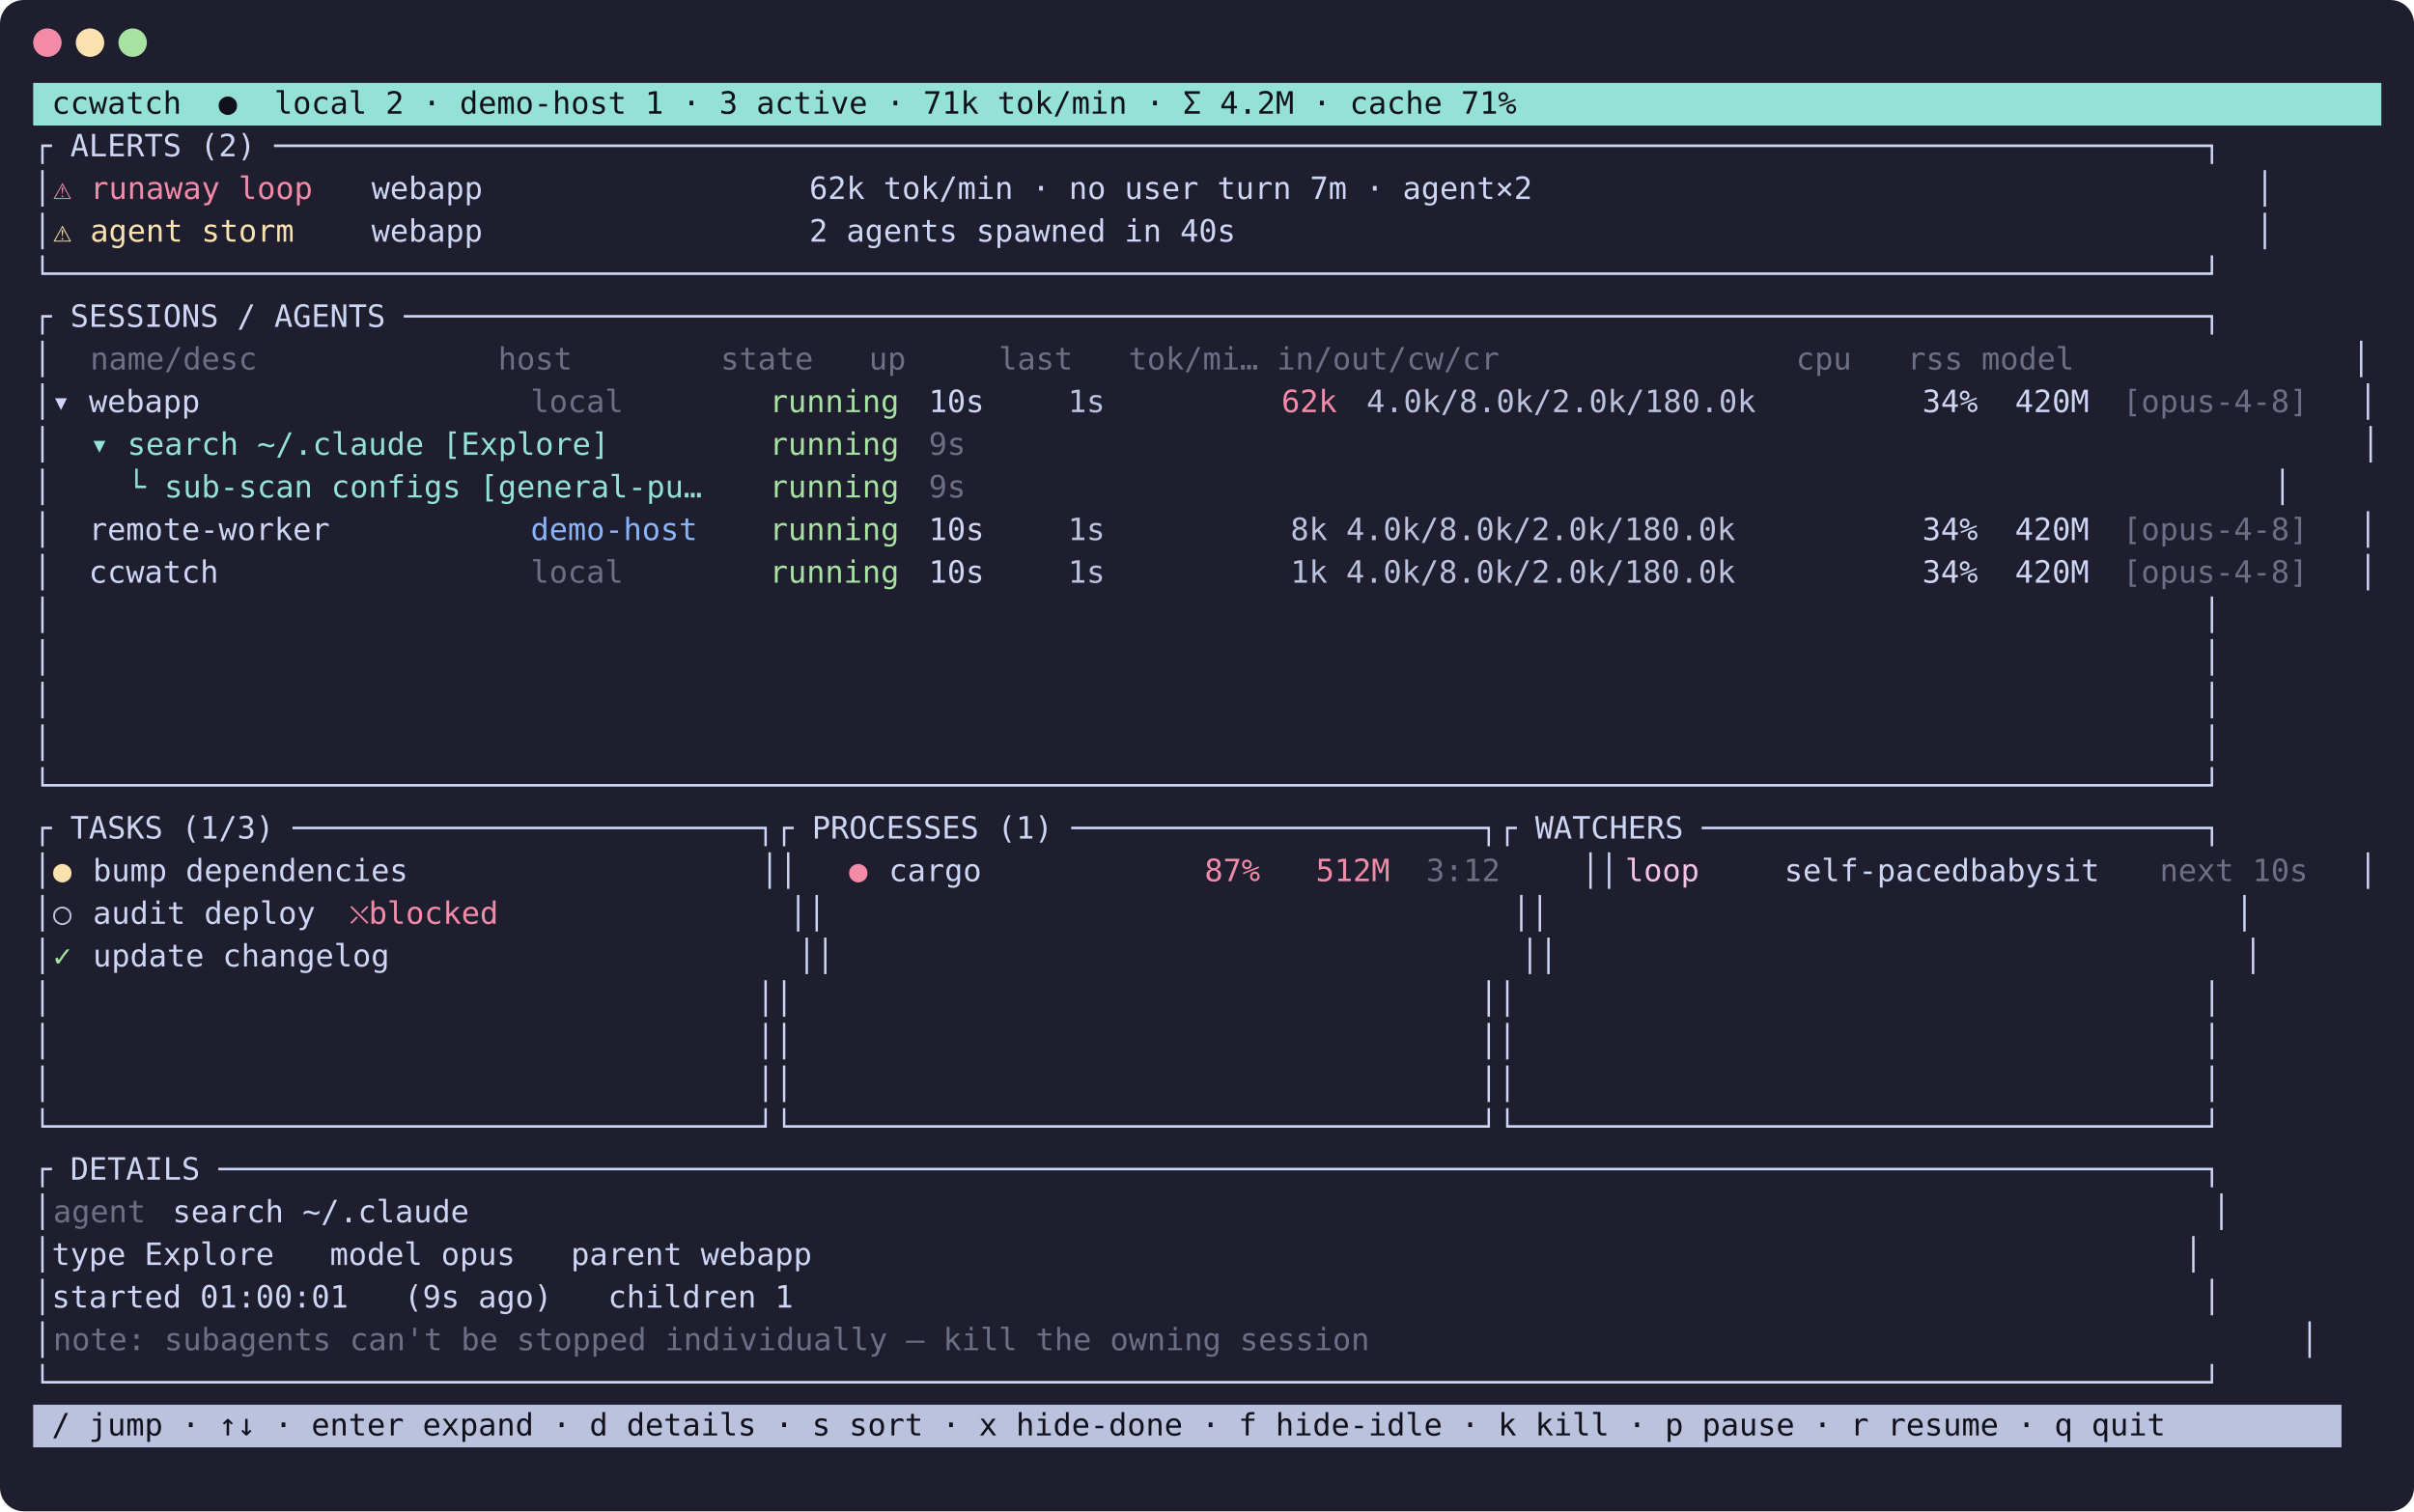
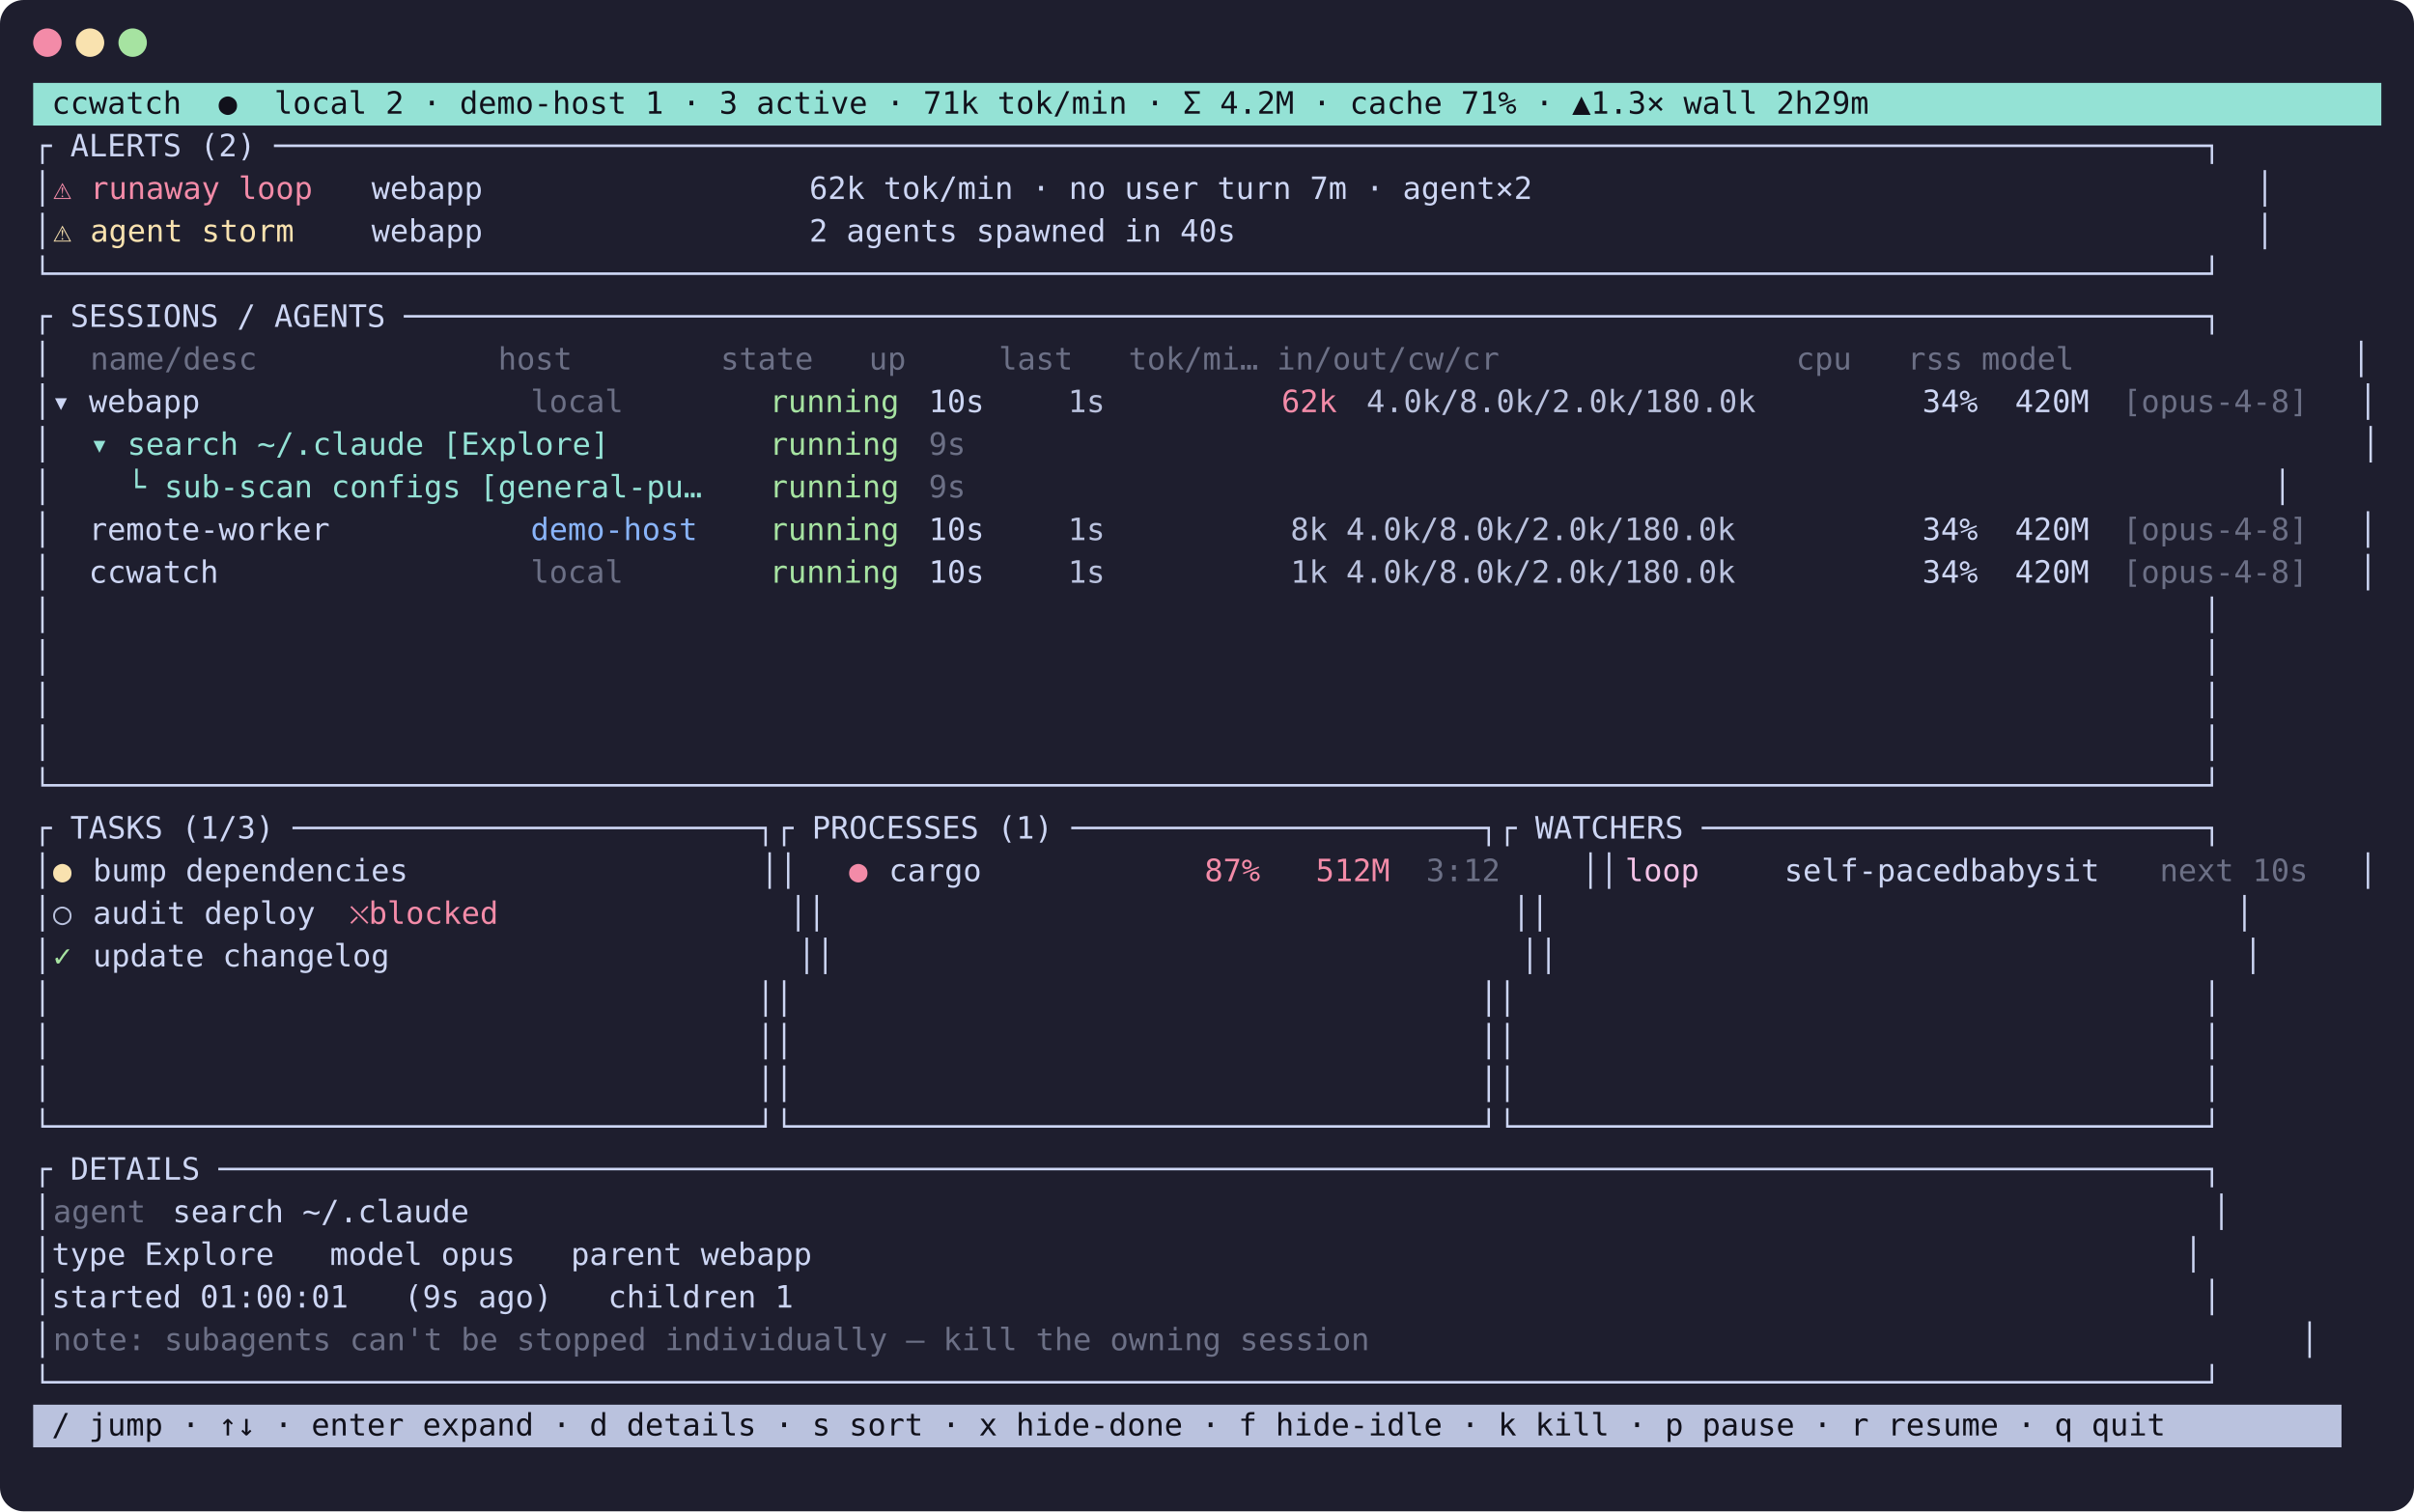
<svg xmlns="http://www.w3.org/2000/svg" viewBox="0 0 1019 638" font-family="SFMono-Regular,Menlo,Consolas,monospace" font-size="13">
  <rect width="1019" height="638" rx="10" fill="#1e1e2e" />
  <circle cx="20" cy="18" r="6" fill="#f38ba8" />
  <circle cx="38" cy="18" r="6" fill="#f9e2af" />
  <circle cx="56" cy="18" r="6" fill="#a6e3a1" />
  <rect x="14.0" y="35.0" width="991.2" height="18" fill="#94e2d5" />
-   <text x="14.0" y="48.0" xml:space="preserve" fill="#11111b"> ccwatch  ●  local 2 · demo-host 1 · 3 active · 71k tok/min · Σ 4.2M · cache 71%                                      </text>
+   <text x="14.0" y="48.0" xml:space="preserve" fill="#11111b"> ccwatch  ●  local 2 · demo-host 1 · 3 active · 71k tok/min · Σ 4.2M · cache 71% · ▲1.3× wall 2h29m                   </text>
  <text x="14.0" y="66.0" xml:space="preserve" fill="#cdd6f4">┌ ALERTS (2) ────────────────────────────────────────────────────────────────────────────────────────────────────────┐</text>
  <text x="14.0" y="84.0" xml:space="preserve" fill="#cdd6f4">│</text>
  <text x="22.4" y="84.0" xml:space="preserve" fill="#f38ba8">⚠ runaway loop  </text>
  <text x="156.8" y="84.0" xml:space="preserve" fill="#cdd6f4">webapp               </text>
  <text x="341.6" y="84.0" xml:space="preserve" fill="#cdd6f4">62k tok/min · no user turn 7m · agent×2                                       │</text>
  <text x="14.0" y="102.0" xml:space="preserve" fill="#cdd6f4">│</text>
  <text x="22.4" y="102.0" xml:space="preserve" fill="#f9e2af">⚠ agent storm   </text>
  <text x="156.8" y="102.0" xml:space="preserve" fill="#cdd6f4">webapp               </text>
  <text x="341.6" y="102.0" xml:space="preserve" fill="#cdd6f4">2 agents spawned in 40s                                                       │</text>
  <text x="14.0" y="120.0" xml:space="preserve" fill="#cdd6f4">└────────────────────────────────────────────────────────────────────────────────────────────────────────────────────┘</text>
  <text x="14.0" y="138.0" xml:space="preserve" fill="#cdd6f4">┌ SESSIONS / AGENTS ─────────────────────────────────────────────────────────────────────────────────────────────────┐</text>
  <text x="14.0" y="156.0" xml:space="preserve" fill="#cdd6f4">│</text>
  <text x="22.4" y="156.0" xml:space="preserve" fill="#6c7086">  name/desc             host        state   up     last   tok/mi… in/out/cw/cr                cpu   rss model</text>
  <text x="938.0" y="156.0" xml:space="preserve" fill="#cdd6f4">       │</text>
  <text x="14.0" y="174.0" xml:space="preserve" fill="#cdd6f4">│▾ webapp               </text>
  <text x="224.0" y="174.0" xml:space="preserve" fill="#6c7086">local       </text>
  <text x="324.8" y="174.0" xml:space="preserve" fill="#a6e3a1">running </text>
  <text x="392.0" y="174.0" xml:space="preserve" fill="#cdd6f4">10s    </text>
  <text x="450.8" y="174.0" xml:space="preserve" fill="#bac2de">1s     </text>
  <text x="509.6" y="174.0" xml:space="preserve" fill="#f38ba8">    62k </text>
  <text x="576.8" y="174.0" xml:space="preserve" fill="#bac2de">4.0k/8.0k/2.0k/180.0k      </text>
  <text x="803.6" y="174.0" xml:space="preserve" fill="#cdd6f4"> 34%  420M </text>
  <text x="896.0" y="174.0" xml:space="preserve" fill="#6c7086">[opus-4-8]</text>
  <text x="980.0" y="174.0" xml:space="preserve" fill="#cdd6f4">  │</text>
  <text x="14.0" y="192.0" xml:space="preserve" fill="#cdd6f4">│</text>
  <rect x="22.4" y="179.0" width="302.4" height="18" fill="#1e1e2e" />
  <text x="22.4" y="192.0" xml:space="preserve" fill="#94e2d5">  ▾ search ~/.claude [Explore]      </text>
  <rect x="324.8" y="179.0" width="67.2" height="18" fill="#1e1e2e" />
  <text x="324.8" y="192.0" xml:space="preserve" fill="#a6e3a1">running </text>
  <rect x="392.0" y="179.0" width="58.8" height="18" fill="#1e1e2e" />
  <text x="392.0" y="192.0" xml:space="preserve" fill="#6c7086">9s     </text>
  <rect x="450.8" y="179.0" width="546.0" height="18" fill="#1e1e2e" />
  <text x="996.8" y="192.0" xml:space="preserve" fill="#cdd6f4">│</text>
  <text x="14.0" y="210.0" xml:space="preserve" fill="#cdd6f4">│</text>
  <text x="22.4" y="210.0" xml:space="preserve" fill="#94e2d5">    └ sub-scan configs [general-pu… </text>
  <text x="324.8" y="210.0" xml:space="preserve" fill="#a6e3a1">running </text>
  <text x="392.0" y="210.0" xml:space="preserve" fill="#6c7086">9s     </text>
  <text x="450.8" y="210.0" xml:space="preserve" fill="#cdd6f4">                                                                 │</text>
  <text x="14.0" y="228.0" xml:space="preserve" fill="#cdd6f4">│  remote-worker         </text>
  <text x="224.0" y="228.0" xml:space="preserve" fill="#89b4fa">demo-host   </text>
  <text x="324.8" y="228.0" xml:space="preserve" fill="#a6e3a1">running </text>
  <text x="392.0" y="228.0" xml:space="preserve" fill="#cdd6f4">10s    </text>
  <text x="450.8" y="228.0" xml:space="preserve" fill="#bac2de">1s          8k 4.0k/8.0k/2.0k/180.0k      </text>
  <text x="803.6" y="228.0" xml:space="preserve" fill="#cdd6f4"> 34%  420M </text>
  <text x="896.0" y="228.0" xml:space="preserve" fill="#6c7086">[opus-4-8]</text>
  <text x="980.0" y="228.0" xml:space="preserve" fill="#cdd6f4">  │</text>
  <text x="14.0" y="246.0" xml:space="preserve" fill="#cdd6f4">│  ccwatch       </text>
  <text x="224.0" y="246.0" xml:space="preserve" fill="#6c7086">local       </text>
  <text x="324.8" y="246.0" xml:space="preserve" fill="#a6e3a1">running </text>
  <text x="392.0" y="246.0" xml:space="preserve" fill="#cdd6f4">10s    </text>
  <text x="450.8" y="246.0" xml:space="preserve" fill="#bac2de">1s          1k 4.0k/8.0k/2.0k/180.0k      </text>
  <text x="803.6" y="246.0" xml:space="preserve" fill="#cdd6f4"> 34%  420M </text>
  <text x="896.0" y="246.0" xml:space="preserve" fill="#6c7086">[opus-4-8]</text>
  <text x="980.0" y="246.0" xml:space="preserve" fill="#cdd6f4">  │</text>
  <text x="14.0" y="264.0" xml:space="preserve" fill="#cdd6f4">│                                                                                                                    │</text>
  <text x="14.0" y="282.0" xml:space="preserve" fill="#cdd6f4">│                                                                                                                    │</text>
  <text x="14.0" y="300.0" xml:space="preserve" fill="#cdd6f4">│                                                                                                                    │</text>
  <text x="14.0" y="318.0" xml:space="preserve" fill="#cdd6f4">│                                                                                                                    │</text>
  <text x="14.0" y="336.0" xml:space="preserve" fill="#cdd6f4">└────────────────────────────────────────────────────────────────────────────────────────────────────────────────────┘</text>
  <text x="14.0" y="354.0" xml:space="preserve" fill="#cdd6f4">┌ TASKS (1/3) ─────────────────────────┐┌ PROCESSES (1) ──────────────────────┐┌ WATCHERS ───────────────────────────┐</text>
  <text x="14.0" y="372.0" xml:space="preserve" fill="#cdd6f4">│</text>
  <text x="22.4" y="372.0" xml:space="preserve" fill="#f9e2af">● </text>
  <text x="39.2" y="372.0" xml:space="preserve" fill="#cdd6f4">bump dependencies                   ││</text>
  <text x="358.4" y="372.0" xml:space="preserve" fill="#f38ba8">● </text>
  <text x="375.2" y="372.0" xml:space="preserve" fill="#cdd6f4">cargo         </text>
  <text x="492.8" y="372.0" xml:space="preserve" fill="#f38ba8">  87%   512M </text>
  <text x="602.0" y="372.0" xml:space="preserve" fill="#6c7086">3:12 </text>
  <text x="644.0" y="372.0" xml:space="preserve" fill="#cdd6f4">   ││</text>
  <text x="686.0" y="372.0" xml:space="preserve" fill="#f5c2e7">loop    </text>
  <text x="753.2" y="372.0" xml:space="preserve" fill="#cdd6f4">self-pacedbabysit</text>
  <text x="896.0" y="372.0" xml:space="preserve" fill="#6c7086">  next 10s</text>
  <text x="980.0" y="372.0" xml:space="preserve" fill="#cdd6f4">  │</text>
  <text x="14.0" y="390.0" xml:space="preserve" fill="#cdd6f4">│</text>
  <text x="22.4" y="390.0" xml:space="preserve" fill="#bac2de">○ </text>
  <text x="39.2" y="390.0" xml:space="preserve" fill="#cdd6f4">audit deploy</text>
  <text x="140.0" y="390.0" xml:space="preserve" fill="#f38ba8"> ⛌blocked</text>
  <text x="215.6" y="390.0" xml:space="preserve" fill="#cdd6f4">               ││                                     ││                                     │</text>
  <text x="14.0" y="408.0" xml:space="preserve" fill="#cdd6f4">│</text>
  <text x="22.4" y="408.0" xml:space="preserve" fill="#a6e3a1">✓ </text>
  <text x="39.2" y="408.0" xml:space="preserve" fill="#cdd6f4">update changelog                      ││                                     ││                                     │</text>
  <text x="14.0" y="426.0" xml:space="preserve" fill="#cdd6f4">│                                      ││                                     ││                                     │</text>
  <text x="14.0" y="444.0" xml:space="preserve" fill="#cdd6f4">│                                      ││                                     ││                                     │</text>
  <text x="14.0" y="462.0" xml:space="preserve" fill="#cdd6f4">│                                      ││                                     ││                                     │</text>
  <text x="14.0" y="480.0" xml:space="preserve" fill="#cdd6f4">└──────────────────────────────────────┘└─────────────────────────────────────┘└─────────────────────────────────────┘</text>
  <text x="14.0" y="498.0" xml:space="preserve" fill="#cdd6f4">┌ DETAILS ───────────────────────────────────────────────────────────────────────────────────────────────────────────┐</text>
  <text x="14.0" y="516.0" xml:space="preserve" fill="#cdd6f4">│</text>
  <text x="22.4" y="516.0" xml:space="preserve" fill="#6c7086">agent </text>
  <text x="72.8" y="516.0" xml:space="preserve" fill="#cdd6f4">search ~/.claude                                                                                              │</text>
  <text x="14.0" y="534.0" xml:space="preserve" fill="#cdd6f4">│type Explore   model opus   parent webapp                                                                          │</text>
  <text x="14.0" y="552.0" xml:space="preserve" fill="#cdd6f4">│started 01:00:01   (9s ago)   children 1                                                                            │</text>
  <text x="14.0" y="570.0" xml:space="preserve" fill="#cdd6f4">│</text>
  <text x="22.4" y="570.0" xml:space="preserve" fill="#6c7086">note: subagents can't be stopped individually — kill the owning session</text>
  <text x="618.8" y="570.0" xml:space="preserve" fill="#cdd6f4">                                             │</text>
  <text x="14.0" y="588.0" xml:space="preserve" fill="#cdd6f4">└────────────────────────────────────────────────────────────────────────────────────────────────────────────────────┘</text>
  <rect x="14.0" y="593.0" width="974.4" height="18" fill="#bac2de" />
  <text x="14.0" y="606.0" xml:space="preserve" fill="#11111b"> / jump · ↑↓ · enter expand · d details · s sort · x hide-done · f hide-idle · k kill · p pause · r resume · q quit </text>
</svg>
